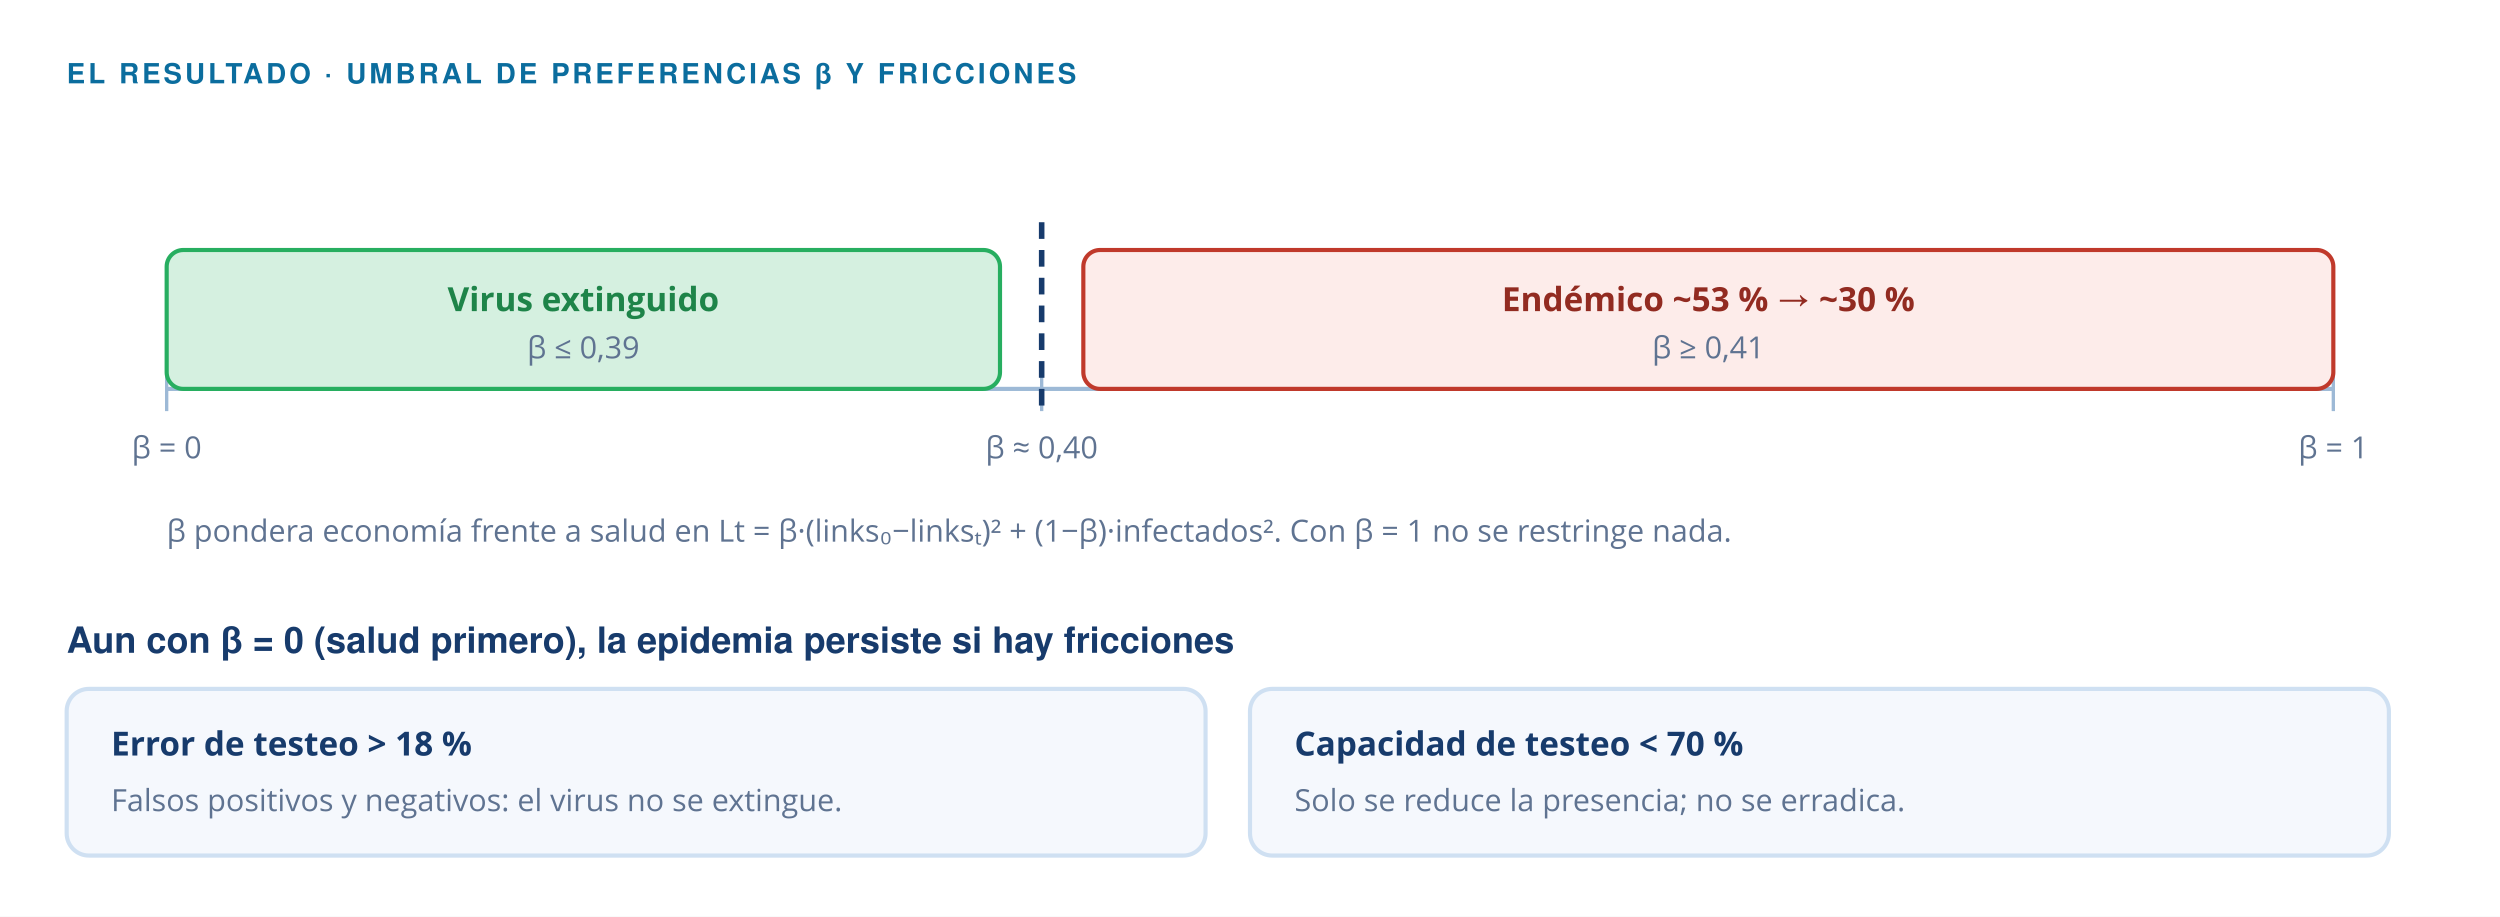
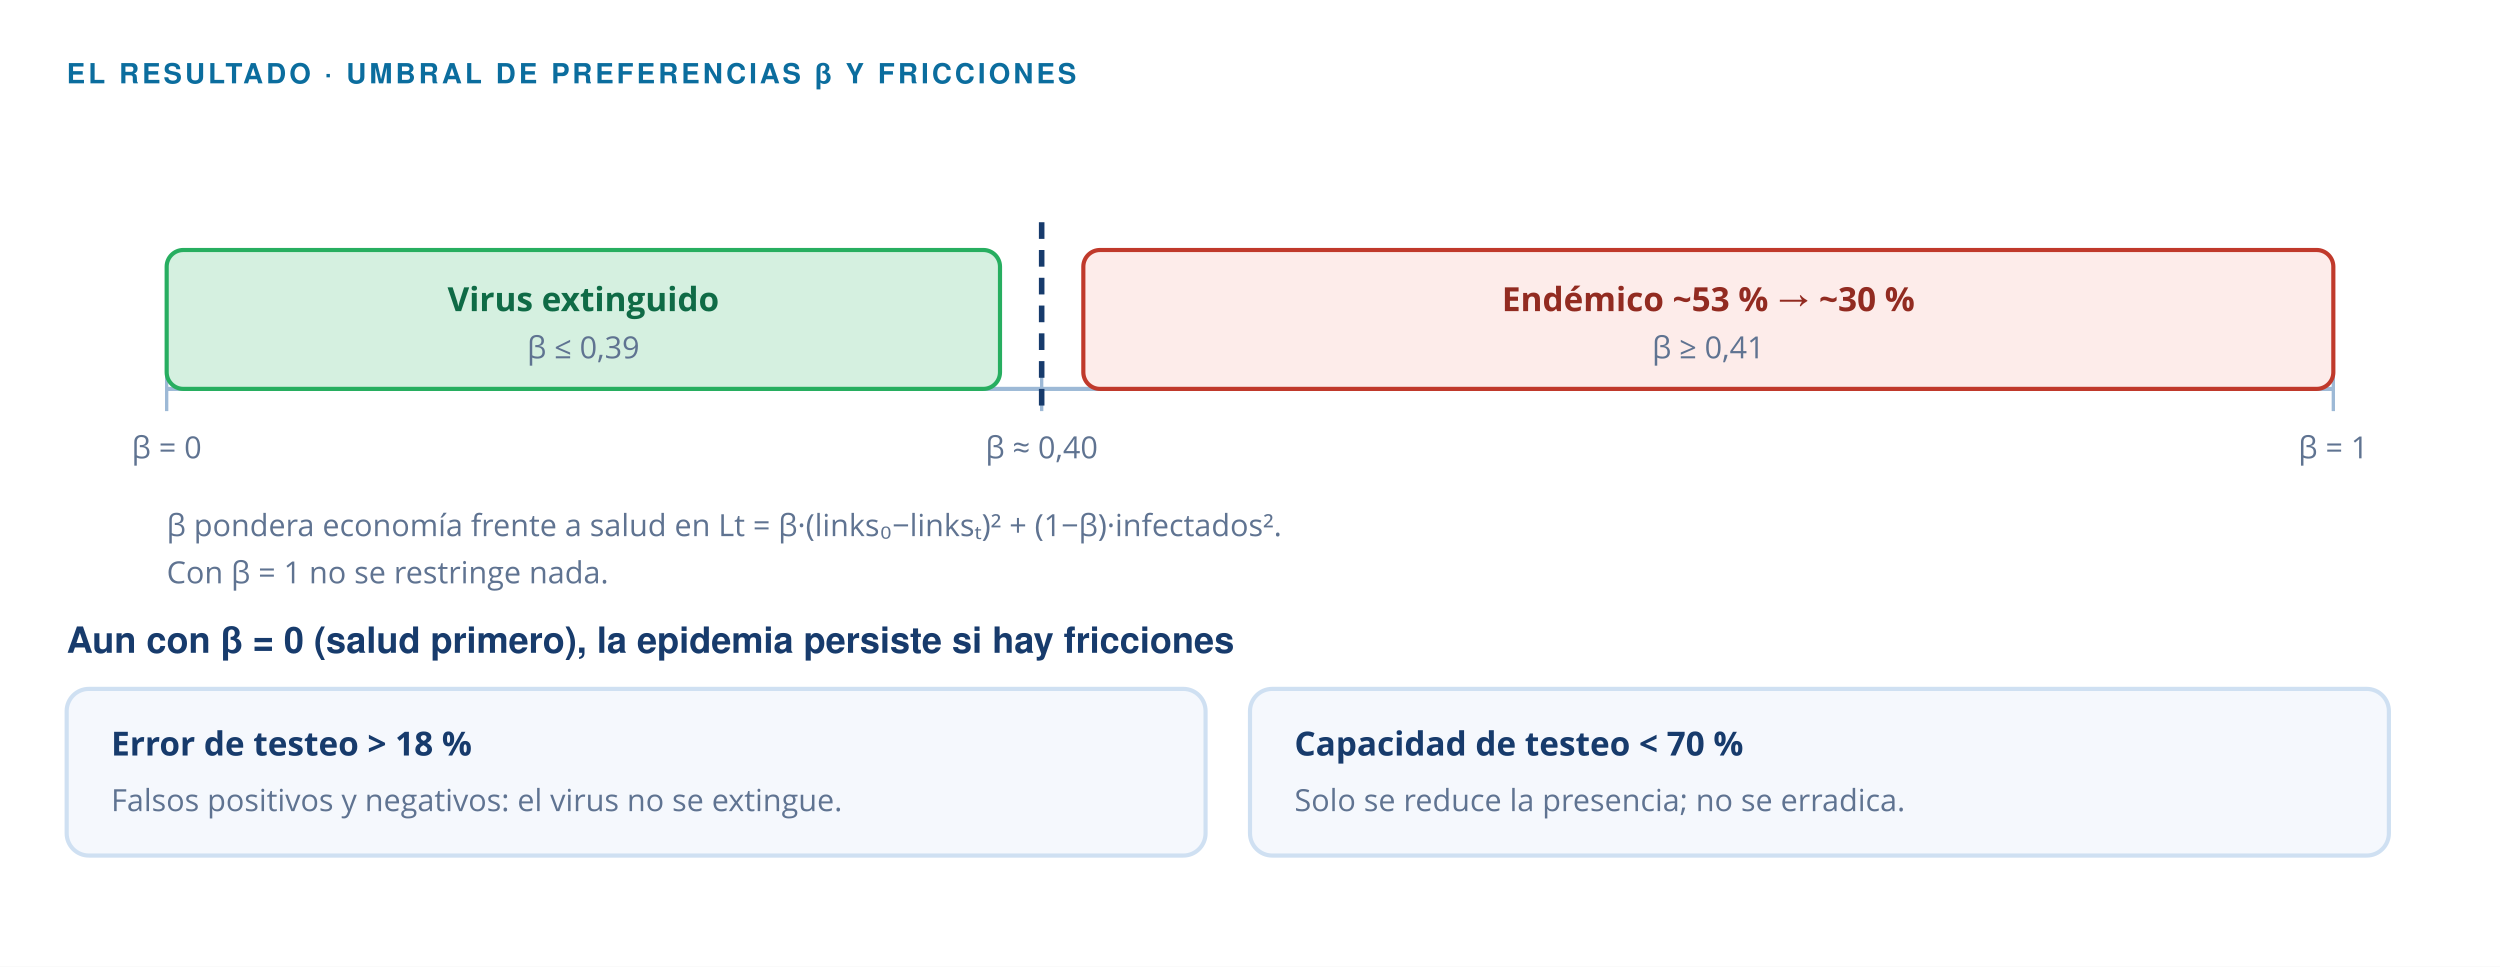
- <svg xmlns="http://www.w3.org/2000/svg" width="900" height="330" viewBox="0 0 900 330" role="img" aria-label="Umbral de preferencias beta y fricciones de testeo que impiden extinguir la epidemia">
+ <svg xmlns="http://www.w3.org/2000/svg" width="900" height="348" viewBox="0 0 900 348" role="img" aria-label="Umbral de preferencias beta y fricciones de testeo que impiden extinguir la epidemia">
  <style>
  .lb{font-family:Poppins,Helvetica,Arial,sans-serif;font-size:10px;font-weight:600;letter-spacing:1.1px;fill:#0b6d9e}
  .ttl{font-family:Raleway,Helvetica,Arial,sans-serif;font-size:13px;font-weight:700;fill:#173b6c}
  .t{font-family:'Open Sans',Helvetica,Arial,sans-serif;font-size:12px;font-weight:700;fill:#173b6c}
  .s{font-family:'Open Sans',Helvetica,Arial,sans-serif;font-size:11px;fill:#5f7391}
  .axis{stroke:#9db9d6;stroke-width:1.5}
  .tick{stroke:#9db9d6;stroke-width:1.2}
  .ext{fill:#d5f0e0;stroke:#27ae60;stroke-width:1.5}
  .end{fill:#fdecea;stroke:#c0392b;stroke-width:1.5}
  .thr{stroke:#173b6c;stroke-width:2;stroke-dasharray:6 4}
</style>
-   <rect width="900" height="330" fill="#fff" />
+   <rect width="900" height="348" fill="#fff" />
  <text class="lb" x="24" y="30">EL RESULTADO · UMBRAL DE PREFERENCIAS β Y FRICCIONES</text>
  <line class="axis" x1="60" y1="140" x2="840" y2="140" />
  <line class="tick" x1="60" y1="132" x2="60" y2="148" />
  <line class="tick" x1="375" y1="132" x2="375" y2="148" />
  <line class="tick" x1="840" y1="132" x2="840" y2="148" />
  <text class="s" x="60" y="165" text-anchor="middle">β = 0</text>
  <text class="s" x="375" y="165" text-anchor="middle">β ≈ 0,40</text>
  <text class="s" x="840" y="165" text-anchor="middle">β = 1</text>
  <rect class="ext" x="60" y="90" width="300" height="50" rx="6" />
  <rect class="end" x="390" y="90" width="450" height="50" rx="6" />
  <line class="thr" x1="375" y1="80" x2="375" y2="150" />
-   <text class="t" x="210" y="112" text-anchor="middle" style="fill:#1e8449">Virus extinguido</text>
+   <text class="t" x="210" y="112" text-anchor="middle" style="fill:#0f6b46">Virus extinguido</text>
  <text class="s" x="210" y="129" text-anchor="middle">β ≤ 0,39</text>
  <text class="t" x="615" y="112" text-anchor="middle" style="fill:#922b21">Endémico ~53 % → ~30 %</text>
  <text class="s" x="615" y="129" text-anchor="middle">β ≥ 0,41</text>
-   <text class="s" x="60" y="195">β pondera economía frente a salud en Lt = β·(links₀−linksₜ)² + (1−β)·infectados². Con β = 1 no se restringe nada.</text>
+   <text class="s" x="60" y="193">β pondera economía frente a salud en Lt = β·(links₀−linksₜ)² + (1−β)·infectados².</text>
+   <text class="s" x="60" y="210">Con β = 1 no se restringe nada.</text>
  <text class="ttl" x="24" y="235">Aun con β = 0 (salud primero), la epidemia persiste si hay fricciones</text>
  <g>
    <rect x="24" y="248" width="410" height="60" rx="8" fill="#f5f8fd" stroke="#cfe0f2" stroke-width="1.5" />
    <text class="t" x="40" y="272">Error de testeo &gt; 18 %</text>
    <text class="s" x="40" y="292">Falsos positivos y negativos: el virus no se extingue.</text>
    <rect x="450" y="248" width="410" height="60" rx="8" fill="#f5f8fd" stroke="#cfe0f2" stroke-width="1.5" />
    <text class="t" x="466" y="272">Capacidad de testeo &lt; 70 %</text>
    <text class="s" x="466" y="292">Solo se reduce la presencia; no se erradica.</text>
  </g>
</svg>
